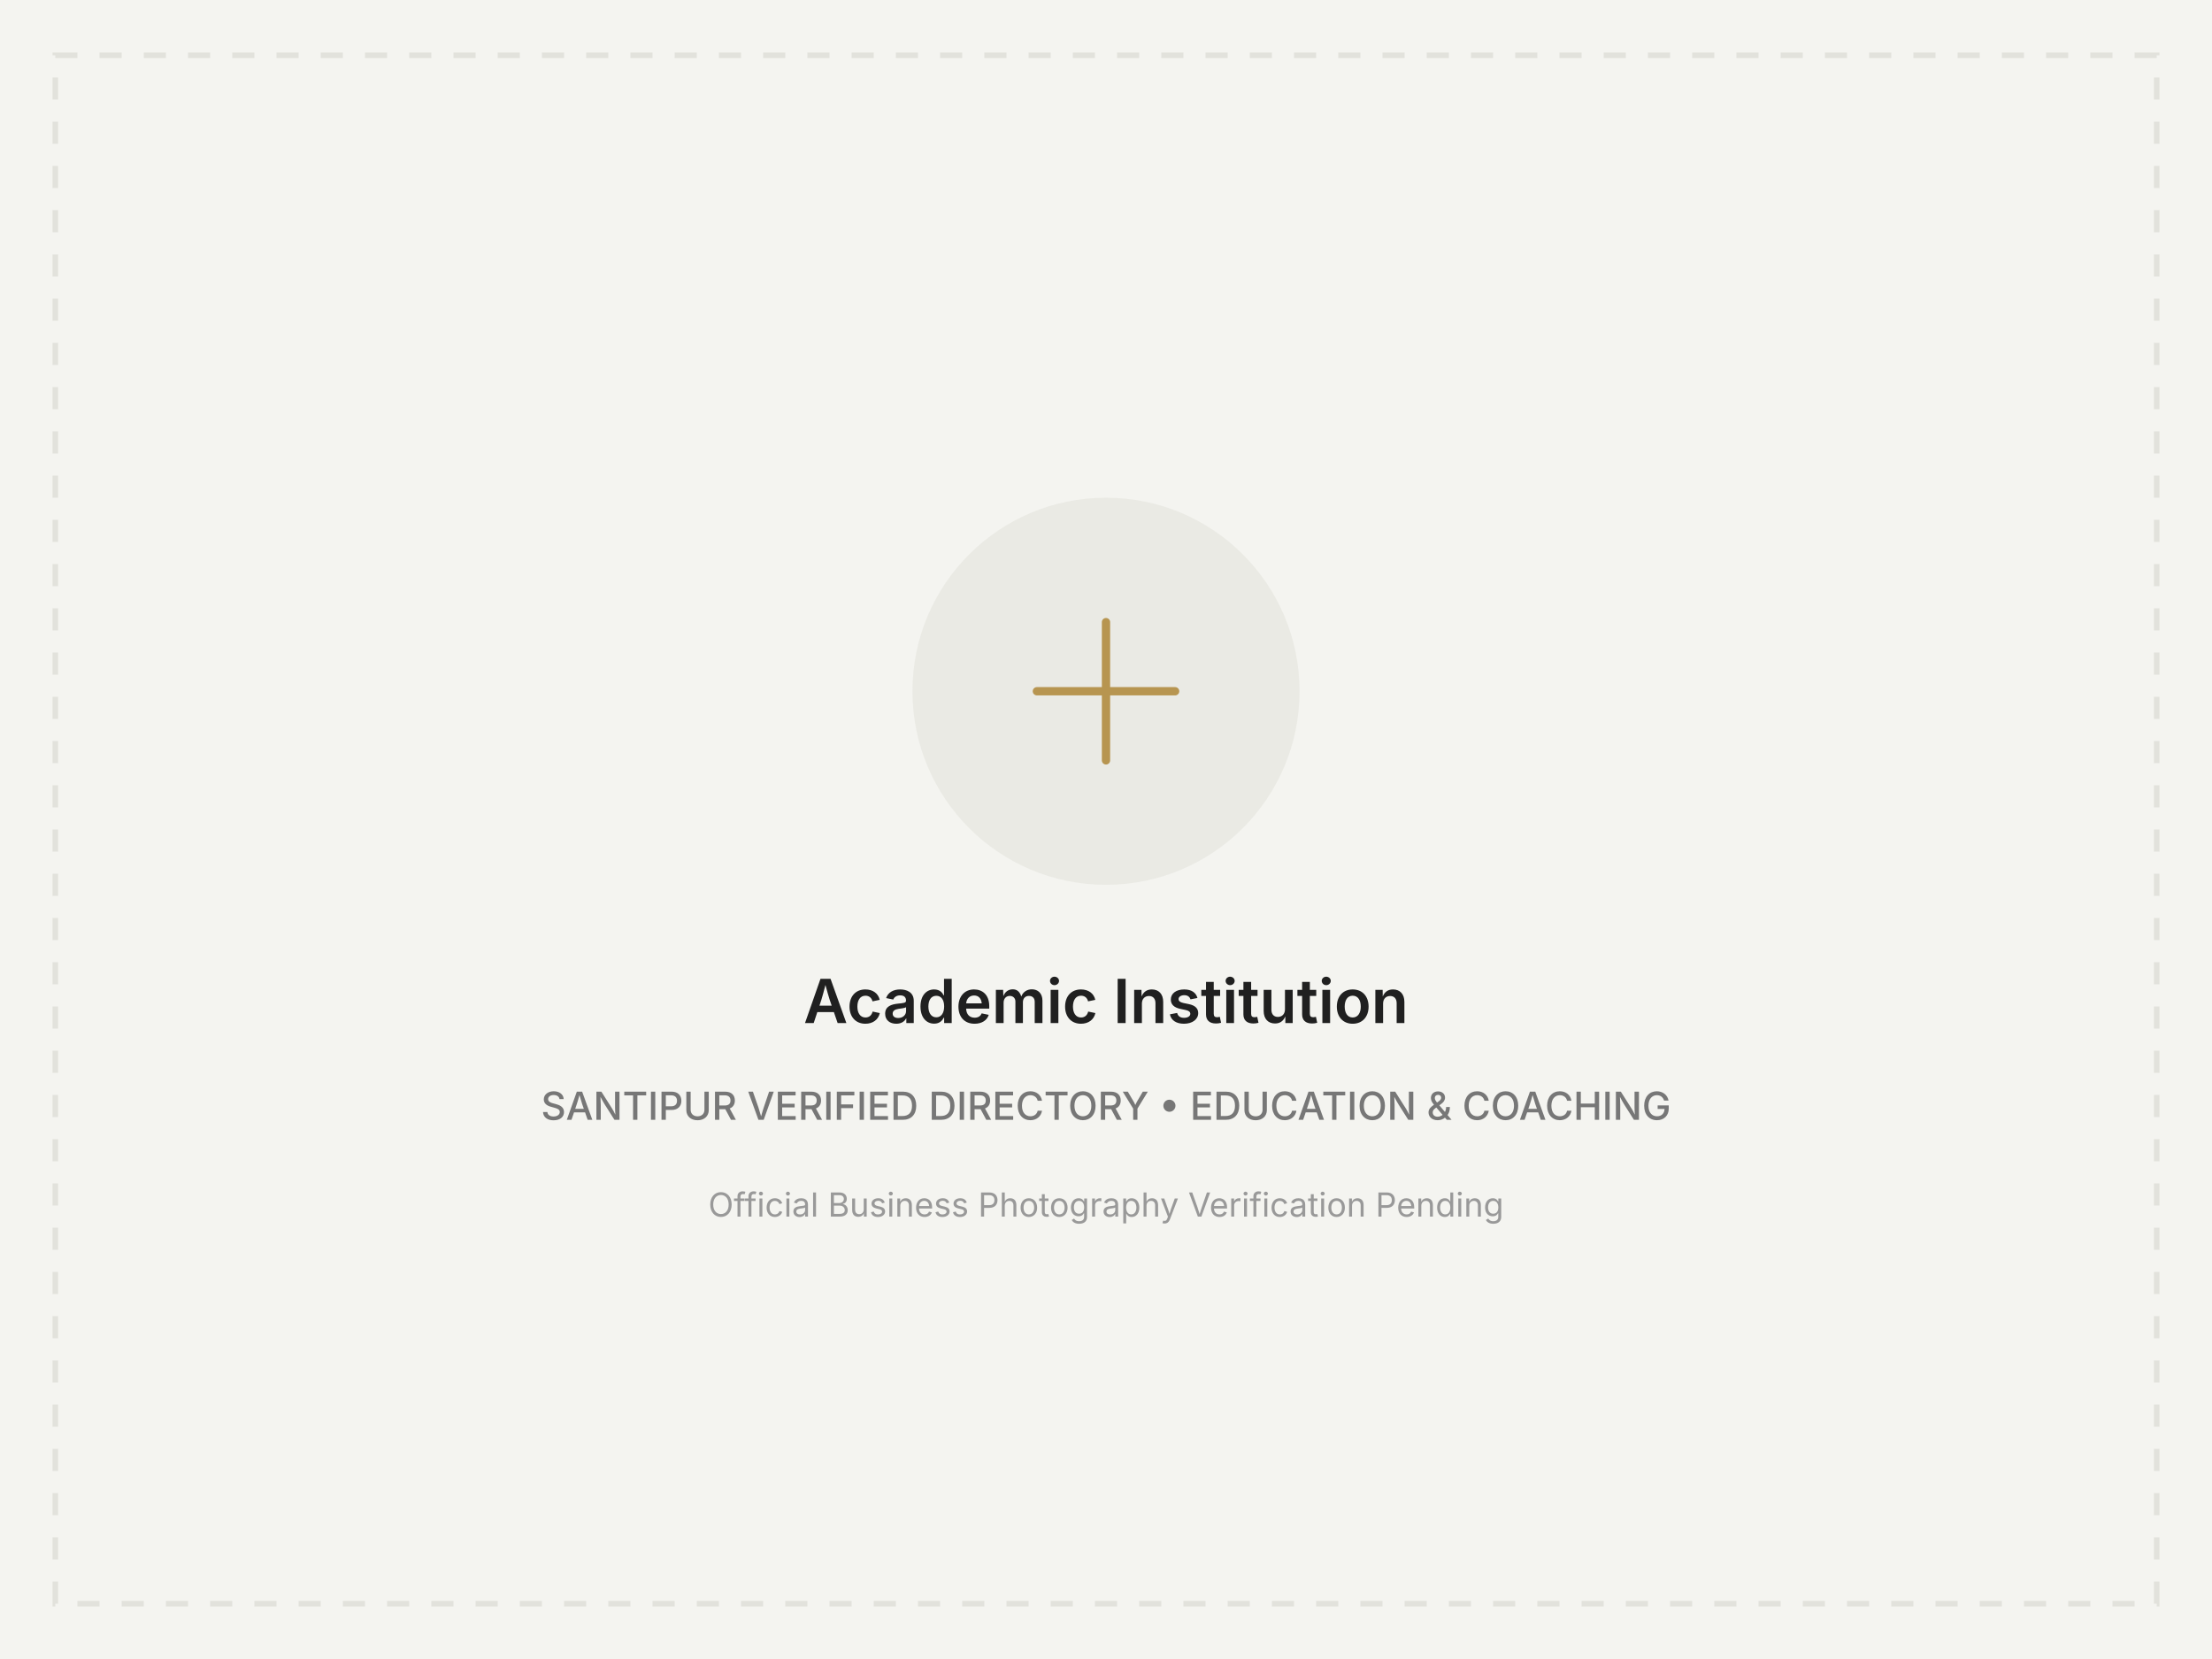
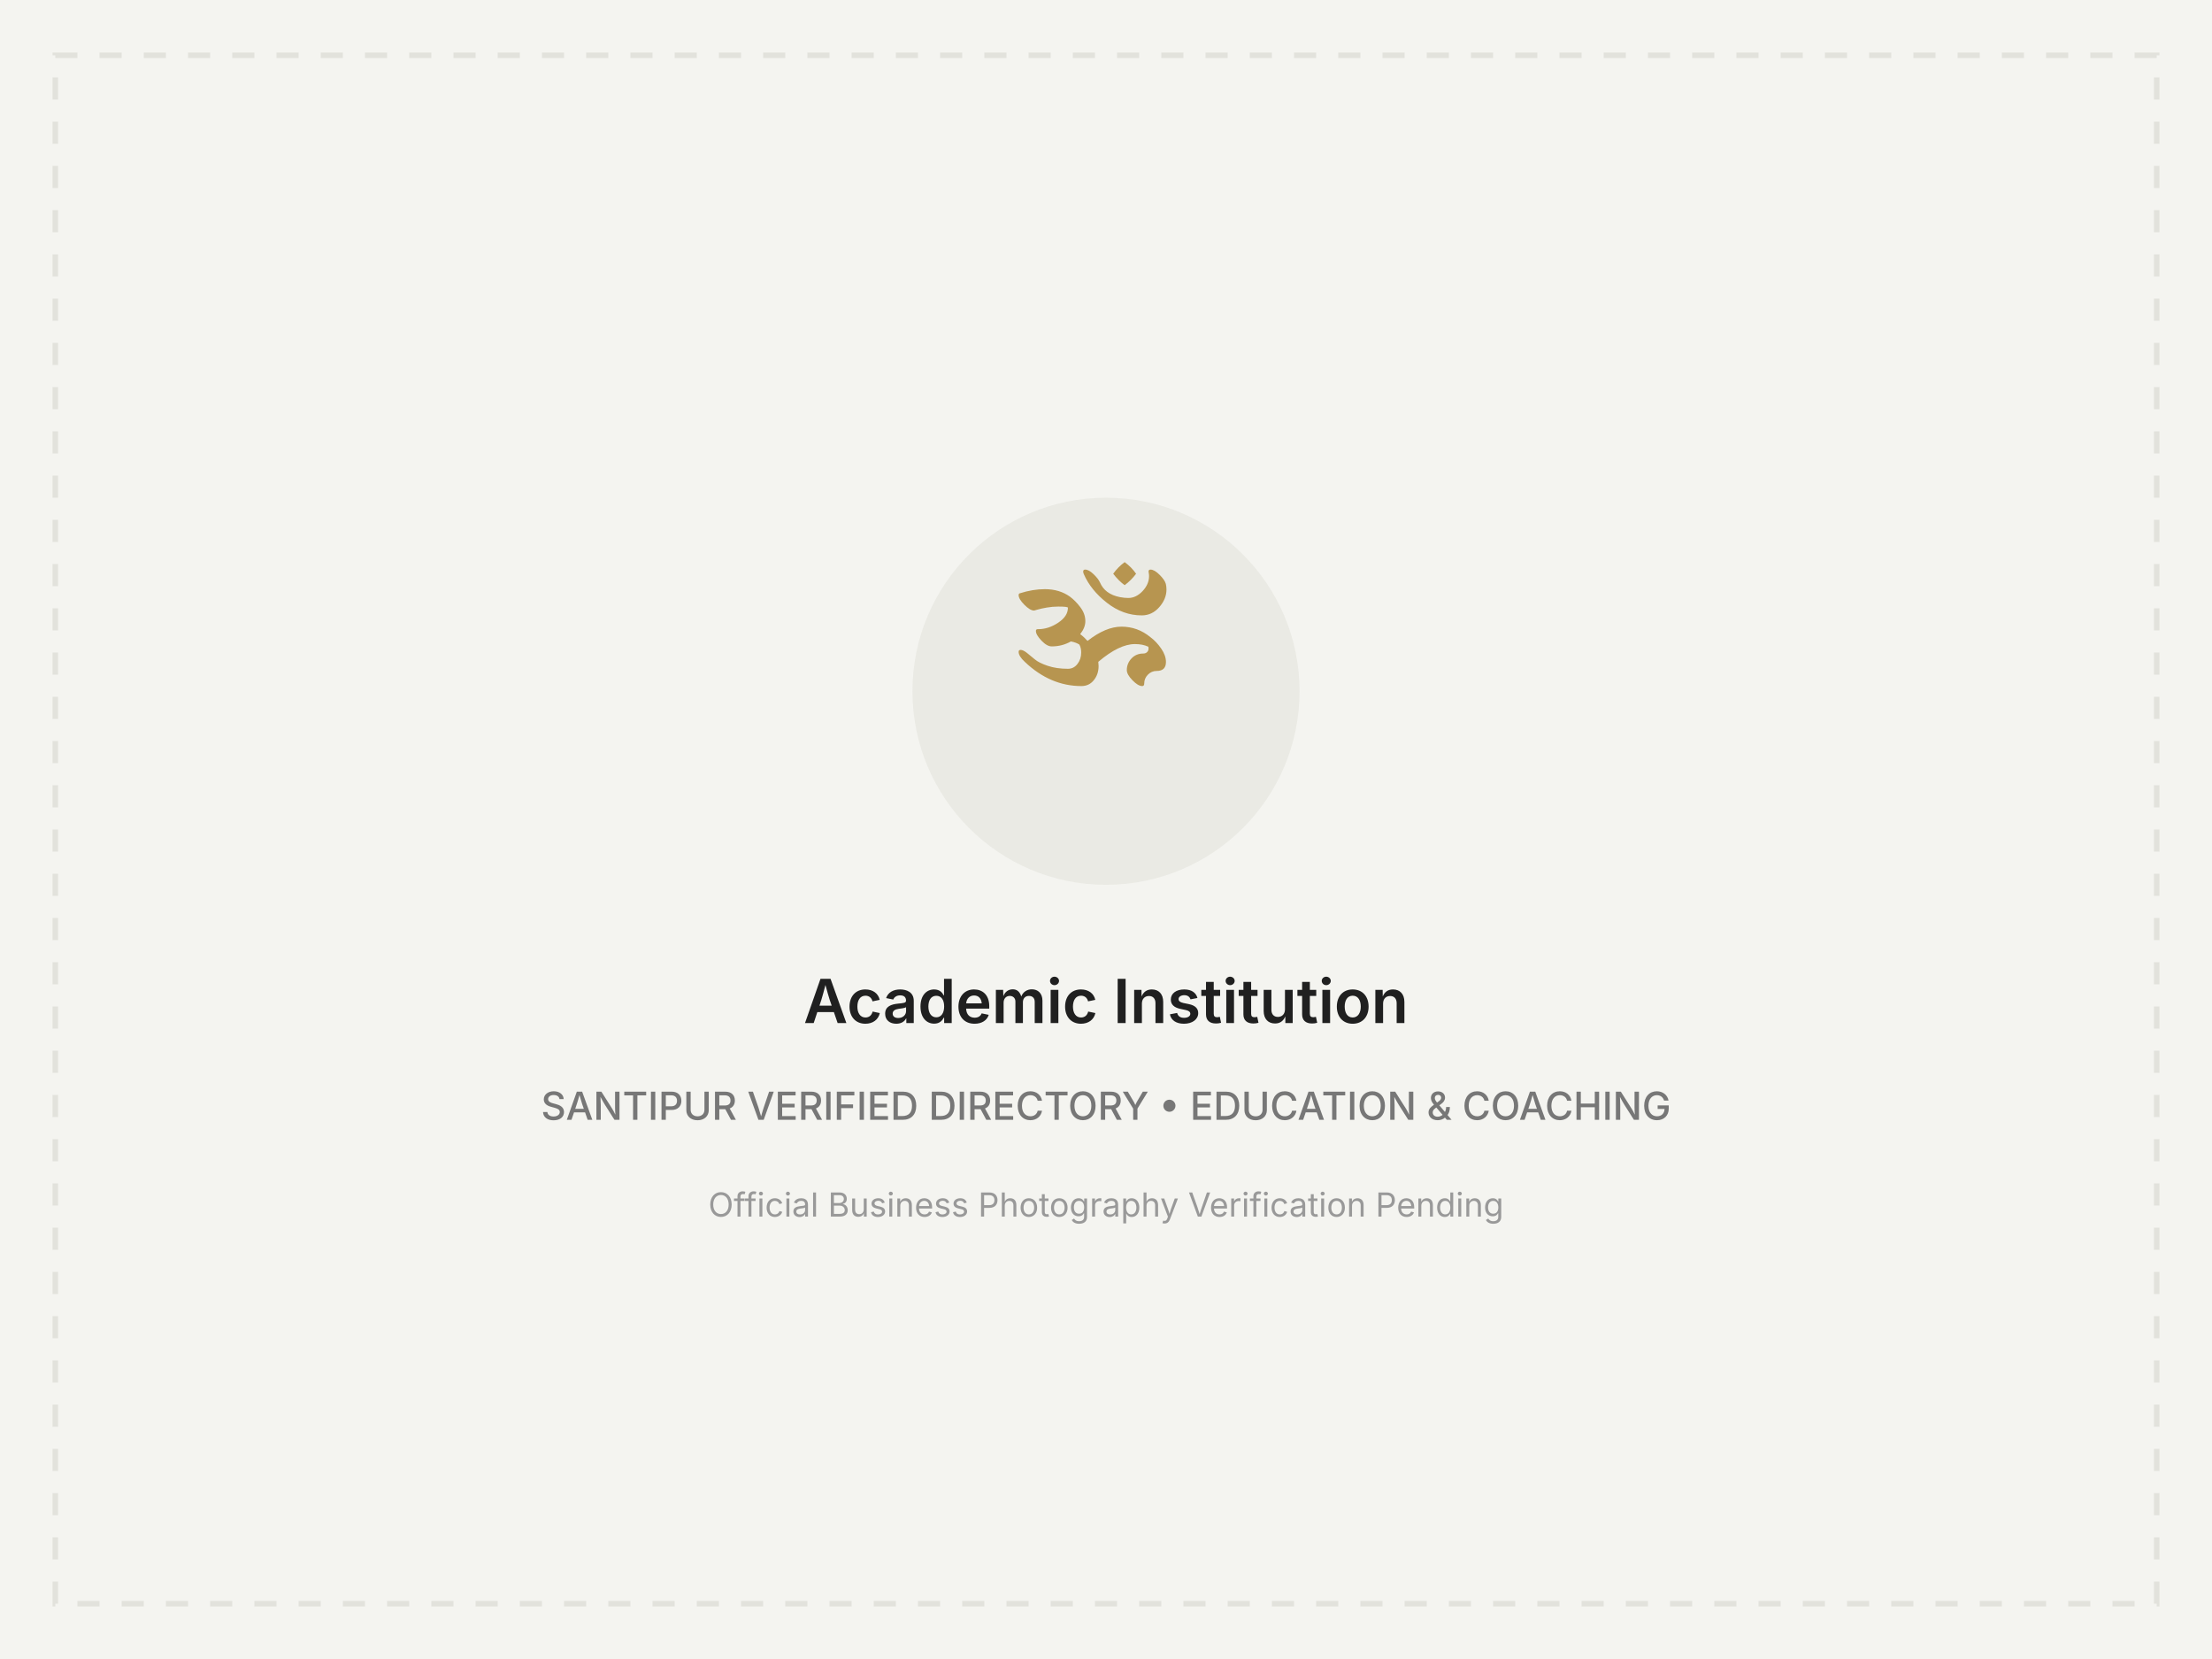
<svg xmlns="http://www.w3.org/2000/svg" viewBox="0 0 800 600" width="100%" height="100%">
  <rect width="800" height="600" fill="#F4F4F0" />
  <rect x="20" y="20" width="760" height="560" fill="none" stroke="#E2E2DC" stroke-width="2" stroke-dasharray="8 8" />
  <circle cx="400" cy="250" r="70" fill="#EAEAE4" />
-   <path d="M375 250 L425 250 M400 225 L400 275" stroke="#B79550" stroke-width="3" stroke-linecap="round" />
+   <text x="400" y="245" font-family="'Noto Serif Bengali', Georgia, serif" font-size="60" font-weight="bold" fill="#B79550" text-anchor="middle">ॐ</text>
  <text x="400" y="370" font-family="'Inter', sans-serif" font-size="22" font-weight="600" fill="#202020" text-anchor="middle">Academic Institution</text>
  <text x="400" y="405" font-family="'Inter', sans-serif" font-size="14" font-weight="500" fill="#777777" text-anchor="middle">SANTIPUR VERIFIED DIRECTORY • EDUCATION &amp; COACHING</text>
  <text x="400" y="440" font-family="'Inter', sans-serif" font-size="12" fill="#999999" text-anchor="middle">Official Business Photography Verification Pending</text>
</svg>
